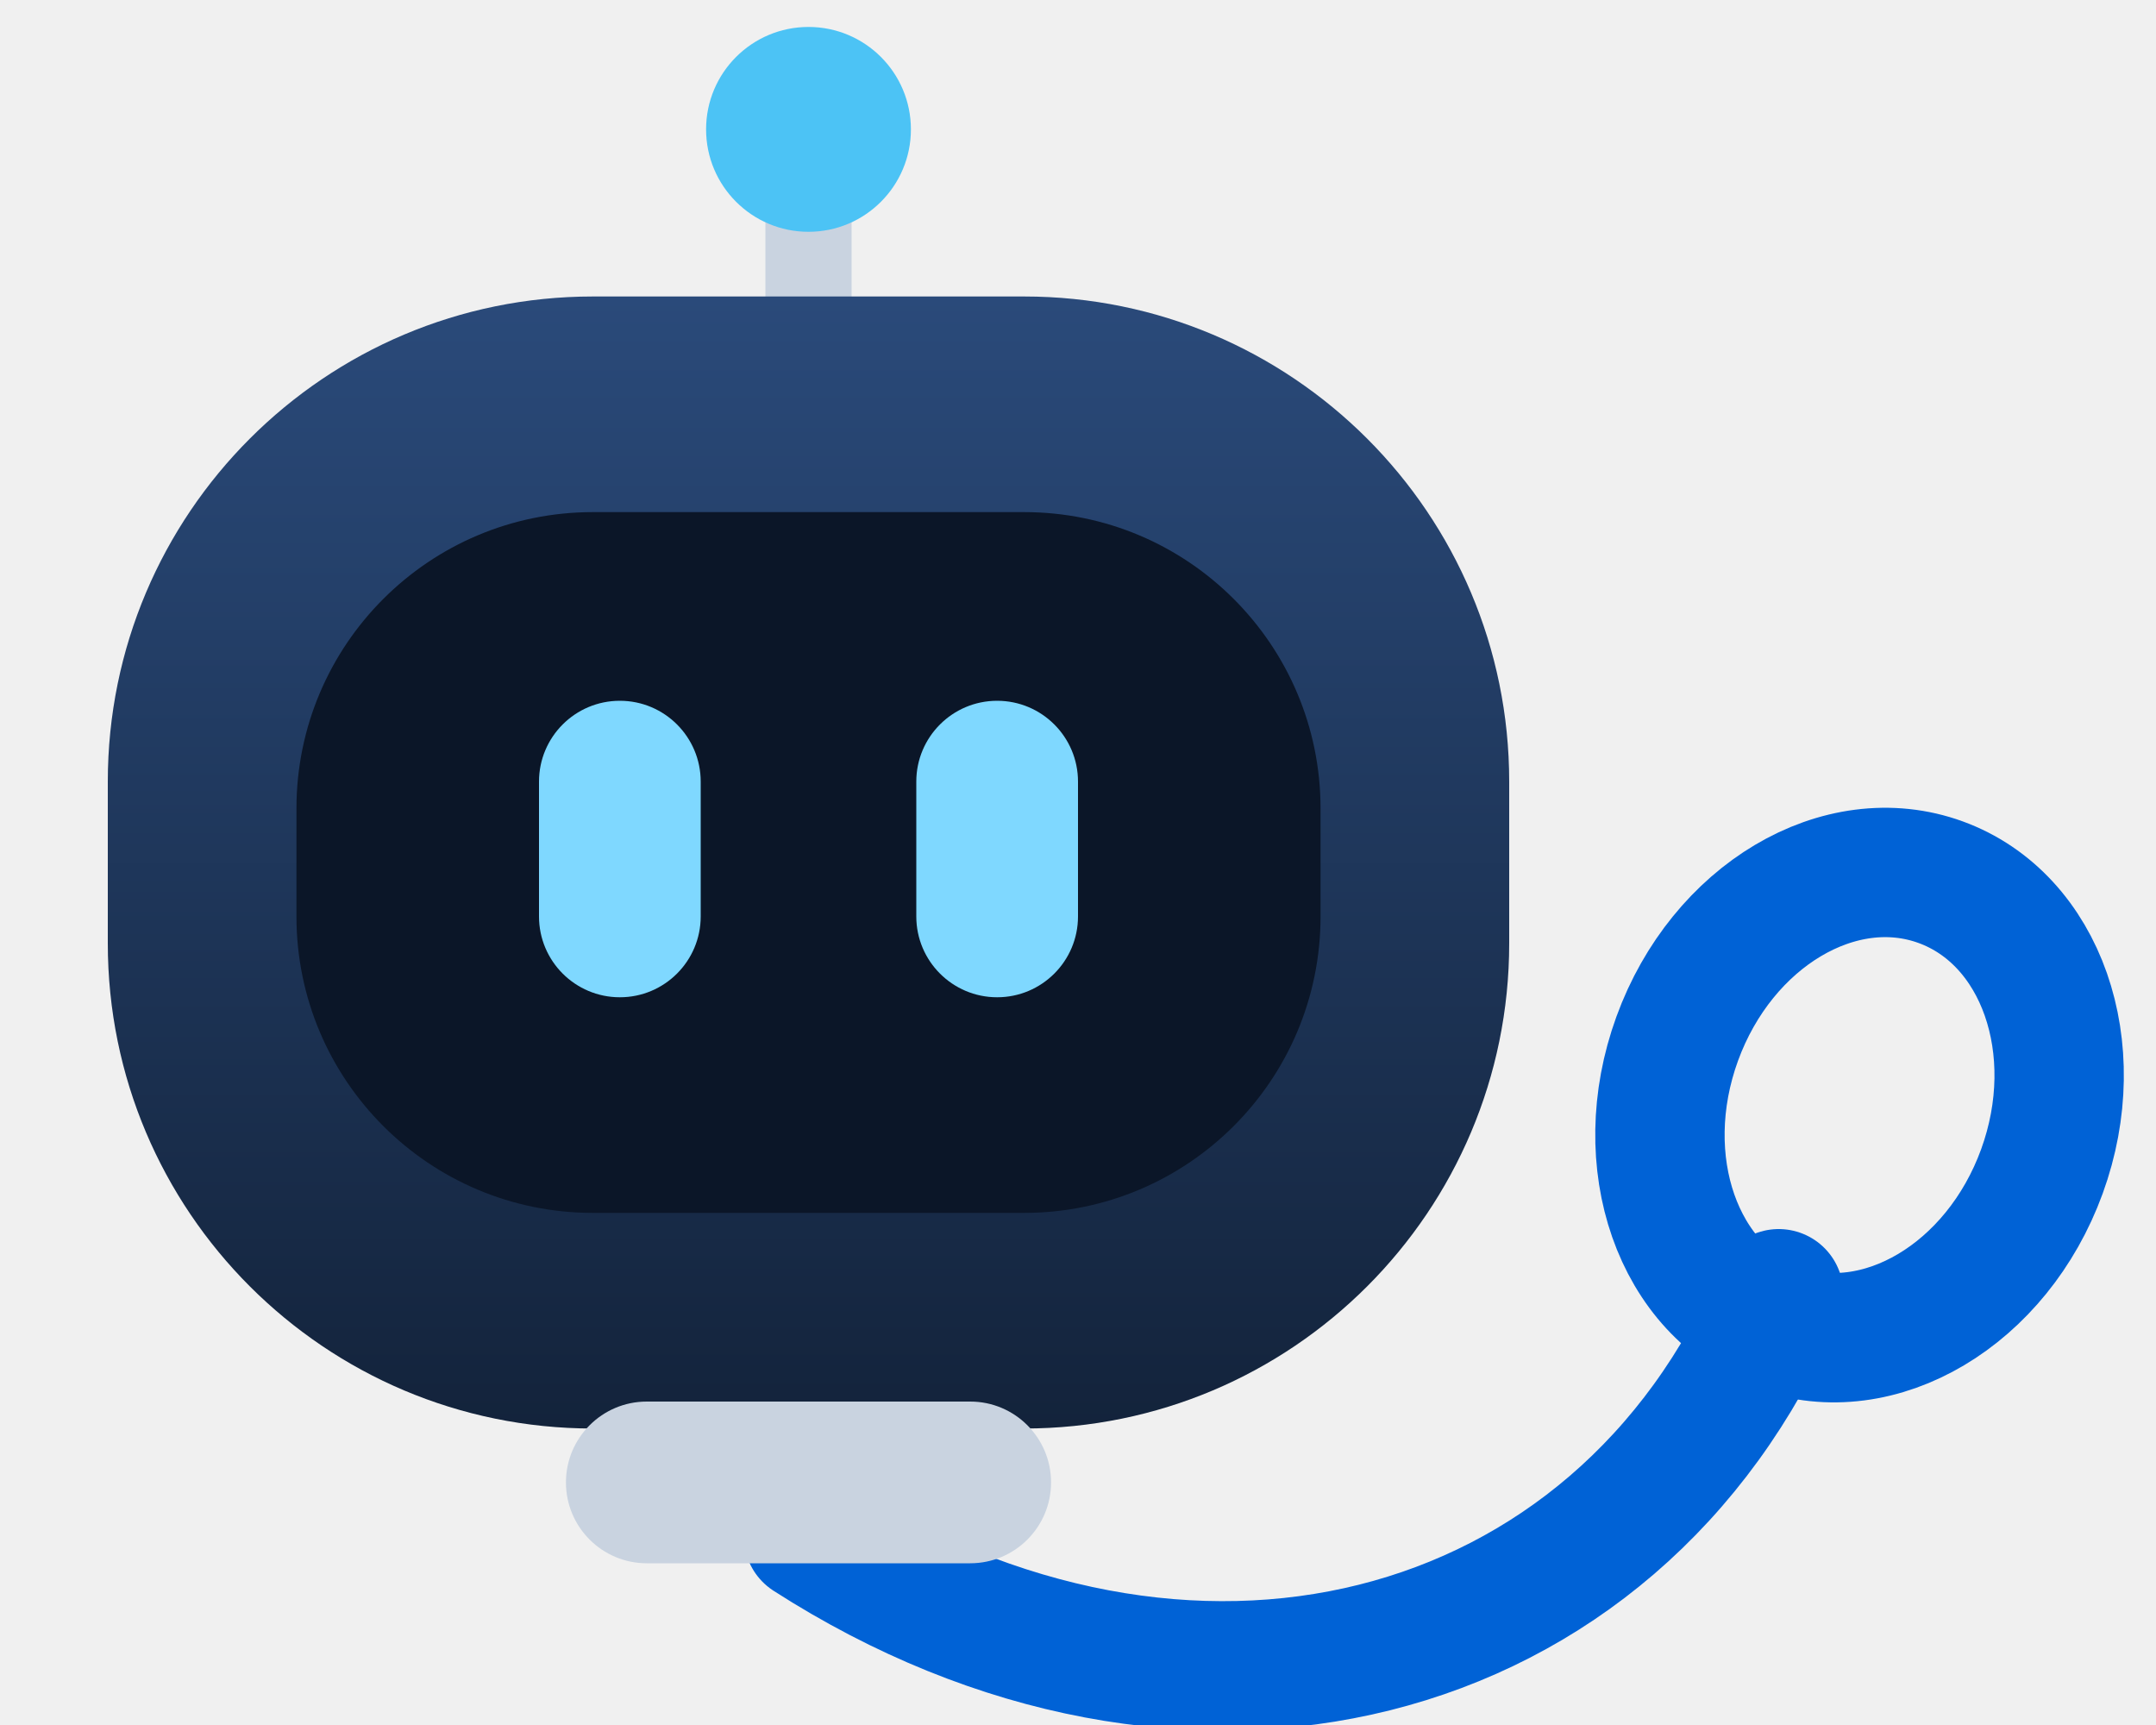
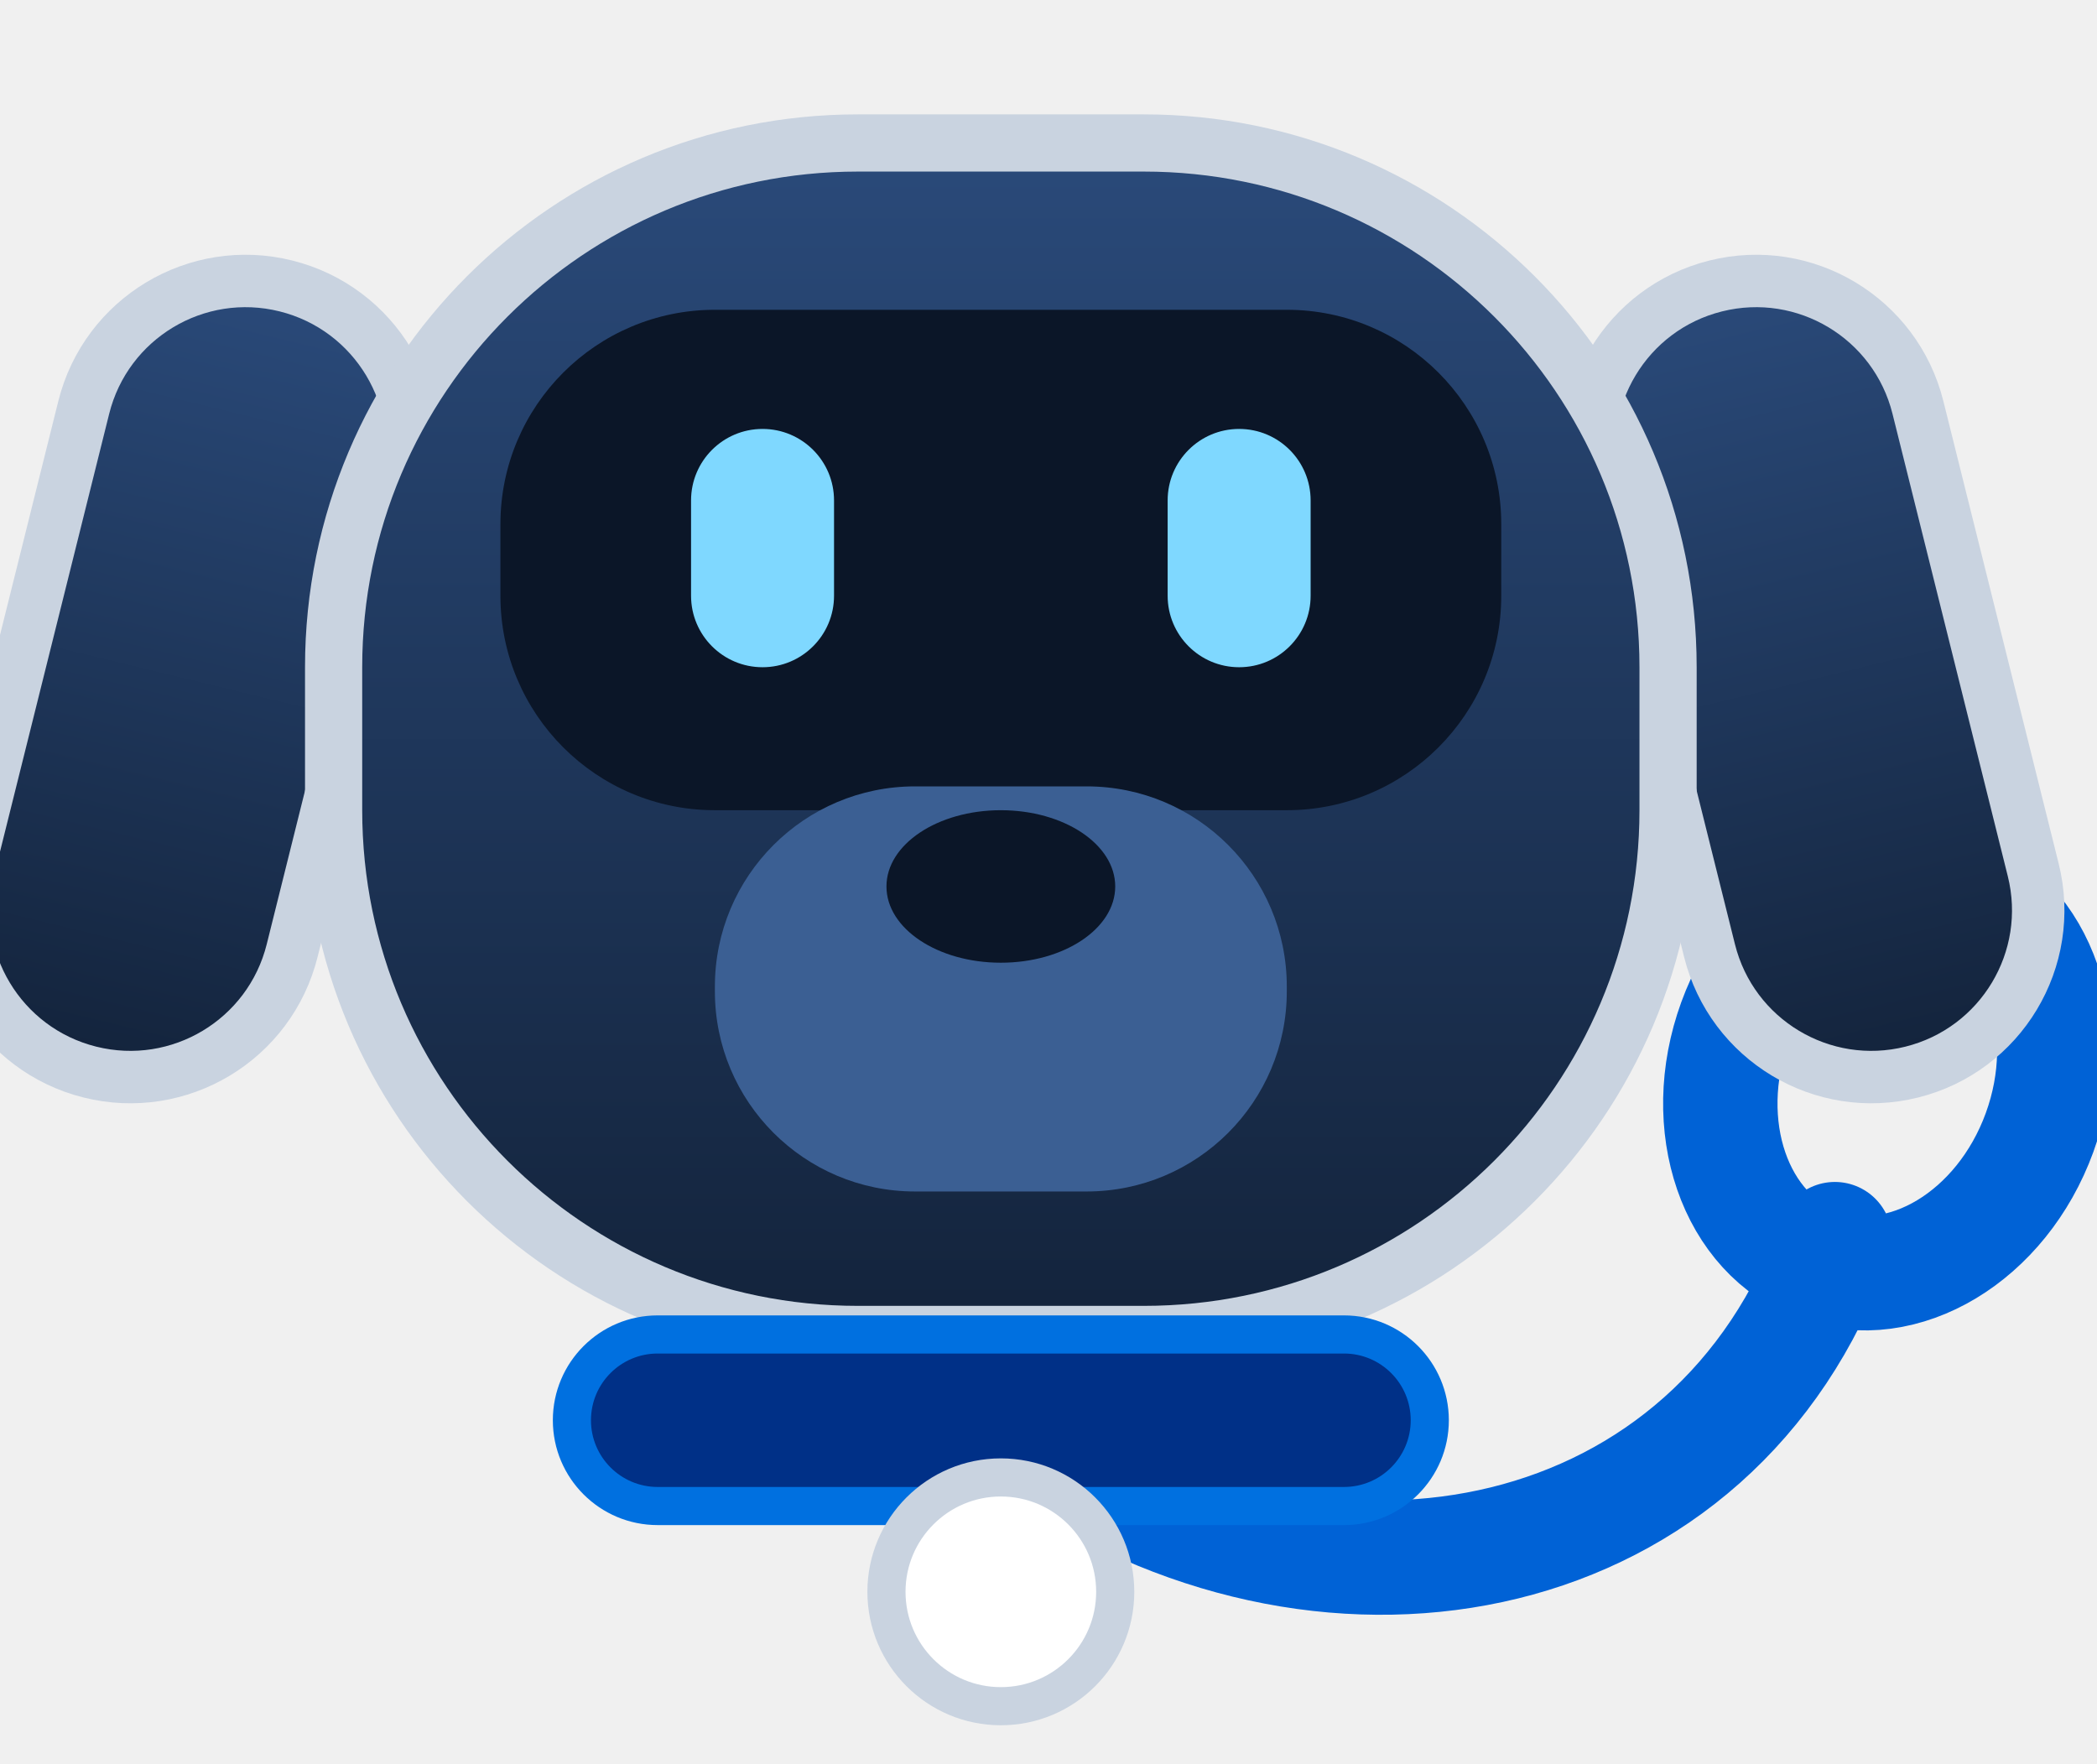
- <svg xmlns="http://www.w3.org/2000/svg" viewBox="0 0 40 32">
+ <svg xmlns="http://www.w3.org/2000/svg" viewBox="0 0 44 37">
  <defs>
    <linearGradient id="s" x1="0" y1="0" x2="0" y2="1">
      <stop offset="0" stop-color="#2a4a7a" />
      <stop offset="1" stop-color="#13233b" />
    </linearGradient>
  </defs>
-   <path d="M15 28.5 C 22 33, 30 31, 33 24" fill="none" stroke="#0062d6" stroke-width="2.4" stroke-linecap="round" />
-   <ellipse cx="34.5" cy="20.5" rx="3.6" ry="4.4" transform="rotate(20 34.5 20.5)" fill="none" stroke="#0062d6" stroke-width="2.4" />
-   <line x1="15" y1="6" x2="15" y2="3" stroke="#c9d3e0" stroke-width="1.6" stroke-linecap="round" />
-   <circle cx="15" cy="2.4" r="1.9" fill="#4cc3f5" />
-   <rect x="2" y="5.5" width="26" height="21" rx="9" fill="url(#s)" />
-   <rect x="5.5" y="9.5" width="19" height="13" rx="5.5" fill="#0b1628" />
-   <rect x="10" y="13" width="3" height="5.5" rx="1.5" fill="#7fd8ff" />
-   <rect x="17" y="13" width="3" height="5.5" rx="1.5" fill="#7fd8ff" />
-   <rect x="10.5" y="26" width="9" height="3" rx="1.5" fill="#c9d3e0" />
+   <path d="M22 30.5 C 28 34.5, 36 33, 38.5 26" fill="none" stroke="#0062d6" stroke-width="2.4" stroke-linecap="round" />
+   <ellipse cx="39.6" cy="22.6" rx="3.4" ry="4.2" transform="rotate(20 39.6 22.6)" fill="none" stroke="#0062d6" stroke-width="2.4" />
+   <rect x="2.5" y="6" width="7" height="17" rx="3.5" transform="rotate(14 6 6)" fill="url(#s)" stroke="#c9d3e0" stroke-width="1.1" />
+   <rect x="32.5" y="6" width="7" height="17" rx="3.5" transform="rotate(-14 36 6)" fill="url(#s)" stroke="#c9d3e0" stroke-width="1.1" />
+   <rect x="7" y="3" width="28" height="25" rx="11" fill="url(#s)" stroke="#c9d3e0" stroke-width="1.2" />
+   <rect x="10.5" y="6.5" width="21" height="10.5" rx="4.5" fill="#0b1628" />
+   <rect x="14.5" y="9" width="3" height="5" rx="1.5" fill="#7fd8ff" />
+   <rect x="24.5" y="9" width="3" height="5" rx="1.5" fill="#7fd8ff" />
+   <rect x="15" y="16.5" width="12" height="8.5" rx="4.2" fill="#3b5f93" />
+   <ellipse cx="21" cy="18.6" rx="2.4" ry="1.6" fill="#0b1628" />
+   <rect x="12" y="28" width="18" height="3.6" rx="1.8" fill="#003087" stroke="#0070e0" stroke-width="0.8" />
+   <circle cx="21" cy="33.4" r="2.4" fill="#ffffff" stroke="#c9d3e0" stroke-width="0.8" />
</svg>
